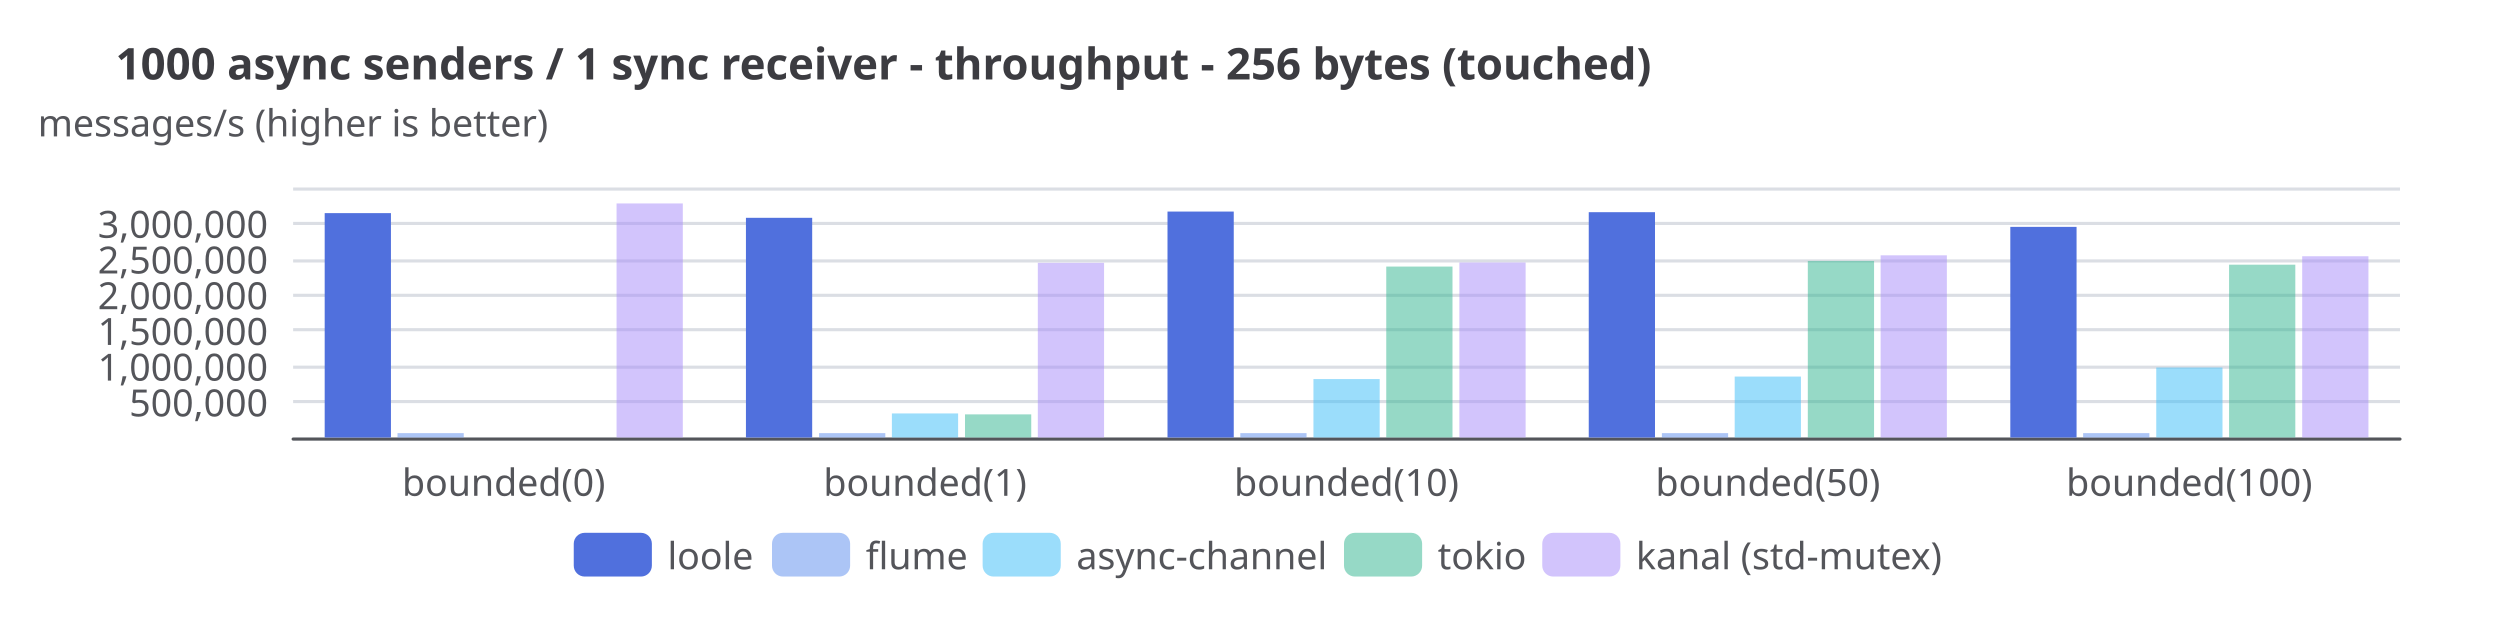
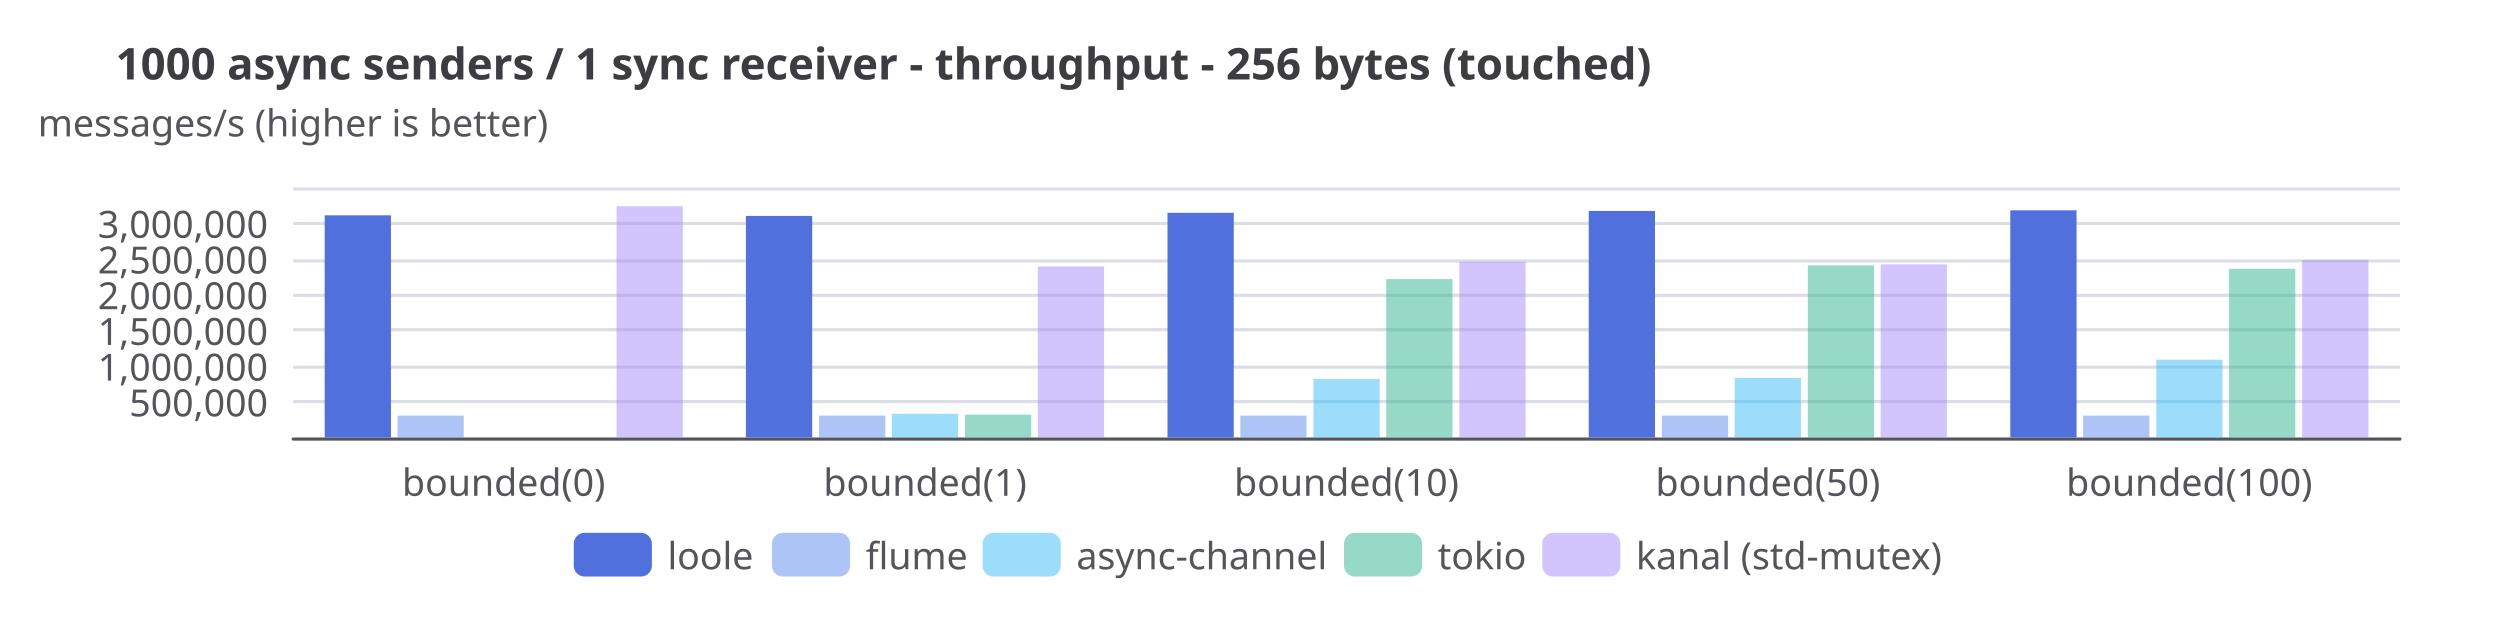
<svg xmlns="http://www.w3.org/2000/svg" width="800" height="200" version="1.1" baseProfile="full" viewBox="0 0 800 200">
  <rect width="800" height="200" x="0" y="0" fill="white" />
  <path d="M93.8 140.5L768 140.5" fill="none" pointer-events="visible" stroke="#dbdee4" class="zr2-cls-15" />
  <path d="M93.8 128.5L768 128.5" fill="none" pointer-events="visible" stroke="#dbdee4" class="zr2-cls-15" />
  <path d="M93.8 117.5L768 117.5" fill="none" pointer-events="visible" stroke="#dbdee4" class="zr2-cls-15" />
  <path d="M93.8 105.5L768 105.5" fill="none" pointer-events="visible" stroke="#dbdee4" class="zr2-cls-15" />
  <path d="M93.8 94.5L768 94.5" fill="none" pointer-events="visible" stroke="#dbdee4" class="zr2-cls-15" />
  <path d="M93.8 83.5L768 83.5" fill="none" pointer-events="visible" stroke="#dbdee4" class="zr2-cls-15" />
  <path d="M93.8 71.5L768 71.5" fill="none" pointer-events="visible" stroke="#dbdee4" class="zr2-cls-15" />
  <path d="M93.8 60.5L768 60.5" fill="none" pointer-events="visible" stroke="#dbdee4" class="zr2-cls-15" />
  <text dominant-baseline="central" text-anchor="middle" style="font-size:12px;font-family:sans-serif;" xml:space="preserve" y="-6" transform="translate(93.76 45)" fill="#54555a">messages/s (higher is better)</text>
  <path d="M93.8 140.5L768 140.5" fill="none" pointer-events="visible" stroke="#54555a" stroke-linecap="round" class="zr2-cls-15" />
  <text dominant-baseline="central" text-anchor="end" style="font-size:12px;font-family:sans-serif;" transform="translate(85.76 128.5714)" fill="#54555a">500,000</text>
  <text dominant-baseline="central" text-anchor="end" style="font-size:12px;font-family:sans-serif;" transform="translate(85.76 117.1429)" fill="#54555a">1,000,000</text>
  <text dominant-baseline="central" text-anchor="end" style="font-size:12px;font-family:sans-serif;" transform="translate(85.76 105.7143)" fill="#54555a">1,500,000</text>
  <text dominant-baseline="central" text-anchor="end" style="font-size:12px;font-family:sans-serif;" transform="translate(85.76 94.2857)" fill="#54555a">2,000,000</text>
  <text dominant-baseline="central" text-anchor="end" style="font-size:12px;font-family:sans-serif;" transform="translate(85.76 82.8571)" fill="#54555a">2,500,000</text>
  <text dominant-baseline="central" text-anchor="end" style="font-size:12px;font-family:sans-serif;" transform="translate(85.76 71.4286)" fill="#54555a">3,000,000</text>
  <text dominant-baseline="central" text-anchor="middle" style="font-size:12px;font-family:sans-serif;" y="6" transform="translate(161.184 148)" fill="#54555a">bounded(0)</text>
  <text dominant-baseline="central" text-anchor="middle" style="font-size:12px;font-family:sans-serif;" y="6" transform="translate(296.032 148)" fill="#54555a">bounded(1)</text>
  <text dominant-baseline="central" text-anchor="middle" style="font-size:12px;font-family:sans-serif;" y="6" transform="translate(430.88 148)" fill="#54555a">bounded(10)</text>
  <text dominant-baseline="central" text-anchor="middle" style="font-size:12px;font-family:sans-serif;" y="6" transform="translate(565.728 148)" fill="#54555a">bounded(50)</text>
  <text dominant-baseline="central" text-anchor="middle" style="font-size:12px;font-family:sans-serif;" y="6" transform="translate(700.576 148)" fill="#54555a">bounded(100)</text>
-   <path d="M103.9 140l21.2 0l0 -71.8l-21.2 0Z" fill="#5070dd" ecmeta_series_index="0" ecmeta_data_index="0" ecmeta_ssr_type="chart" class="zr2-cls-16" />
-   <path d="M238.7 140l21.2 0l0 -70.3l-21.2 0Z" fill="#5070dd" ecmeta_series_index="0" ecmeta_data_index="1" ecmeta_ssr_type="chart" class="zr2-cls-16" />
-   <path d="M373.6 140l21.2 0l0 -72.3l-21.2 0Z" fill="#5070dd" ecmeta_series_index="0" ecmeta_data_index="2" ecmeta_ssr_type="chart" class="zr2-cls-16" />
-   <path d="M508.4 140l21.2 0l0 -72.1l-21.2 0Z" fill="#5070dd" ecmeta_series_index="0" ecmeta_data_index="3" ecmeta_ssr_type="chart" class="zr2-cls-16" />
-   <path d="M643.3 140l21.2 0l0 -67.4l-21.2 0Z" fill="#5070dd" ecmeta_series_index="0" ecmeta_data_index="4" ecmeta_ssr_type="chart" class="zr2-cls-16" />
-   <path d="M127.2 140l21.2 0l0 -1.4l-21.2 0Z" fill="rgb(91,141,239)" fill-opacity="0.5" ecmeta_series_index="1" ecmeta_data_index="0" ecmeta_ssr_type="chart" class="zr2-cls-17" />
-   <path d="M262.1 140l21.2 0l0 -1.4l-21.2 0Z" fill="rgb(91,141,239)" fill-opacity="0.5" ecmeta_series_index="1" ecmeta_data_index="1" ecmeta_ssr_type="chart" class="zr2-cls-17" />
-   <path d="M396.9 140l21.2 0l0 -1.4l-21.2 0Z" fill="rgb(91,141,239)" fill-opacity="0.5" ecmeta_series_index="1" ecmeta_data_index="2" ecmeta_ssr_type="chart" class="zr2-cls-17" />
-   <path d="M531.8 140l21.2 0l0 -1.4l-21.2 0Z" fill="rgb(91,141,239)" fill-opacity="0.5" ecmeta_series_index="1" ecmeta_data_index="3" ecmeta_ssr_type="chart" class="zr2-cls-17" />
-   <path d="M666.6 140l21.2 0l0 -1.4l-21.2 0Z" fill="rgb(91,141,239)" fill-opacity="0.5" ecmeta_series_index="1" ecmeta_data_index="4" ecmeta_ssr_type="chart" class="zr2-cls-17" />
-   <path d="M285.4 140l21.2 0l0 -7.7l-21.2 0Z" fill="rgb(56,189,248)" fill-opacity="0.5" ecmeta_series_index="2" ecmeta_data_index="1" ecmeta_ssr_type="chart" class="zr2-cls-18" />
+   <path d="M103.9 140l21.2 0l0 -71.1l-21.2 0Z" fill="#5070dd" ecmeta_series_index="0" ecmeta_data_index="0" ecmeta_ssr_type="chart" class="zr2-cls-16" />
+   <path d="M238.7 140l21.2 0l0 -70.9l-21.2 0Z" fill="#5070dd" ecmeta_series_index="0" ecmeta_data_index="1" ecmeta_ssr_type="chart" class="zr2-cls-16" />
+   <path d="M373.6 140l21.2 0l0 -71.9l-21.2 0Z" fill="#5070dd" ecmeta_series_index="0" ecmeta_data_index="2" ecmeta_ssr_type="chart" class="zr2-cls-16" />
+   <path d="M508.4 140l21.2 0l0 -72.5l-21.2 0Z" fill="#5070dd" ecmeta_series_index="0" ecmeta_data_index="3" ecmeta_ssr_type="chart" class="zr2-cls-16" />
+   <path d="M643.3 140l21.2 0l0 -72.7l-21.2 0Z" fill="#5070dd" ecmeta_series_index="0" ecmeta_data_index="4" ecmeta_ssr_type="chart" class="zr2-cls-16" />
+   <path d="M127.2 140l21.2 0l0 -7l-21.2 0Z" fill="rgb(91,141,239)" fill-opacity="0.5" ecmeta_series_index="1" ecmeta_data_index="0" ecmeta_ssr_type="chart" class="zr2-cls-17" />
+   <path d="M262.1 140l21.2 0l0 -7l-21.2 0Z" fill="rgb(91,141,239)" fill-opacity="0.5" ecmeta_series_index="1" ecmeta_data_index="1" ecmeta_ssr_type="chart" class="zr2-cls-17" />
+   <path d="M396.9 140l21.2 0l0 -7l-21.2 0Z" fill="rgb(91,141,239)" fill-opacity="0.5" ecmeta_series_index="1" ecmeta_data_index="2" ecmeta_ssr_type="chart" class="zr2-cls-17" />
+   <path d="M531.8 140l21.2 0l0 -7l-21.2 0Z" fill="rgb(91,141,239)" fill-opacity="0.5" ecmeta_series_index="1" ecmeta_data_index="3" ecmeta_ssr_type="chart" class="zr2-cls-17" />
+   <path d="M666.6 140l21.2 0l0 -7l-21.2 0Z" fill="rgb(91,141,239)" fill-opacity="0.5" ecmeta_series_index="1" ecmeta_data_index="4" ecmeta_ssr_type="chart" class="zr2-cls-17" />
+   <path d="M285.4 140l21.2 0l0 -7.6l-21.2 0Z" fill="rgb(56,189,248)" fill-opacity="0.5" ecmeta_series_index="2" ecmeta_data_index="1" ecmeta_ssr_type="chart" class="zr2-cls-18" />
  <path d="M420.3 140l21.2 0l0 -18.7l-21.2 0Z" fill="rgb(56,189,248)" fill-opacity="0.5" ecmeta_series_index="2" ecmeta_data_index="2" ecmeta_ssr_type="chart" class="zr2-cls-18" />
-   <path d="M555.1 140l21.2 0l0 -19.5l-21.2 0Z" fill="rgb(56,189,248)" fill-opacity="0.5" ecmeta_series_index="2" ecmeta_data_index="3" ecmeta_ssr_type="chart" class="zr2-cls-18" />
-   <path d="M690 140l21.2 0l0 -22.4l-21.2 0Z" fill="rgb(56,189,248)" fill-opacity="0.5" ecmeta_series_index="2" ecmeta_data_index="4" ecmeta_ssr_type="chart" class="zr2-cls-18" />
-   <path d="M308.8 140l21.2 0l0 -7.4l-21.2 0Z" fill="rgb(47,181,142)" fill-opacity="0.5" ecmeta_series_index="3" ecmeta_data_index="1" ecmeta_ssr_type="chart" class="zr2-cls-19" />
-   <path d="M443.6 140l21.2 0l0 -54.7l-21.2 0Z" fill="rgb(47,181,142)" fill-opacity="0.5" ecmeta_series_index="3" ecmeta_data_index="2" ecmeta_ssr_type="chart" class="zr2-cls-19" />
-   <path d="M578.5 140l21.2 0l0 -56.5l-21.2 0Z" fill="rgb(47,181,142)" fill-opacity="0.5" ecmeta_series_index="3" ecmeta_data_index="3" ecmeta_ssr_type="chart" class="zr2-cls-19" />
-   <path d="M713.3 140l21.2 0l0 -55.3l-21.2 0Z" fill="rgb(47,181,142)" fill-opacity="0.5" ecmeta_series_index="3" ecmeta_data_index="4" ecmeta_ssr_type="chart" class="zr2-cls-19" />
-   <path d="M197.3 140l21.2 0l0 -74.9l-21.2 0Z" fill="rgb(167,139,250)" fill-opacity="0.5" ecmeta_series_index="4" ecmeta_data_index="0" ecmeta_ssr_type="chart" class="zr2-cls-20" />
-   <path d="M332.1 140l21.2 0l0 -55.9l-21.2 0Z" fill="rgb(167,139,250)" fill-opacity="0.5" ecmeta_series_index="4" ecmeta_data_index="1" ecmeta_ssr_type="chart" class="zr2-cls-20" />
-   <path d="M467 140l21.2 0l0 -56l-21.2 0Z" fill="rgb(167,139,250)" fill-opacity="0.5" ecmeta_series_index="4" ecmeta_data_index="2" ecmeta_ssr_type="chart" class="zr2-cls-20" />
-   <path d="M601.8 140l21.2 0l0 -58.3l-21.2 0Z" fill="rgb(167,139,250)" fill-opacity="0.5" ecmeta_series_index="4" ecmeta_data_index="3" ecmeta_ssr_type="chart" class="zr2-cls-20" />
-   <path d="M736.7 140l21.2 0l0 -58l-21.2 0Z" fill="rgb(167,139,250)" fill-opacity="0.5" ecmeta_series_index="4" ecmeta_data_index="4" ecmeta_ssr_type="chart" class="zr2-cls-20" />
+   <path d="M555.1 140l21.2 0l0 -19.1l-21.2 0Z" fill="rgb(56,189,248)" fill-opacity="0.5" ecmeta_series_index="2" ecmeta_data_index="3" ecmeta_ssr_type="chart" class="zr2-cls-18" />
+   <path d="M690 140l21.2 0l0 -24.9l-21.2 0Z" fill="rgb(56,189,248)" fill-opacity="0.5" ecmeta_series_index="2" ecmeta_data_index="4" ecmeta_ssr_type="chart" class="zr2-cls-18" />
+   <path d="M308.8 140l21.2 0l0 -7.3l-21.2 0Z" fill="rgb(47,181,142)" fill-opacity="0.5" ecmeta_series_index="3" ecmeta_data_index="1" ecmeta_ssr_type="chart" class="zr2-cls-19" />
+   <path d="M443.6 140l21.2 0l0 -50.7l-21.2 0Z" fill="rgb(47,181,142)" fill-opacity="0.5" ecmeta_series_index="3" ecmeta_data_index="2" ecmeta_ssr_type="chart" class="zr2-cls-19" />
+   <path d="M578.5 140l21.2 0l0 -55.1l-21.2 0Z" fill="rgb(47,181,142)" fill-opacity="0.5" ecmeta_series_index="3" ecmeta_data_index="3" ecmeta_ssr_type="chart" class="zr2-cls-19" />
+   <path d="M713.3 140l21.2 0l0 -54l-21.2 0Z" fill="rgb(47,181,142)" fill-opacity="0.5" ecmeta_series_index="3" ecmeta_data_index="4" ecmeta_ssr_type="chart" class="zr2-cls-19" />
+   <path d="M197.3 140l21.2 0l0 -74l-21.2 0Z" fill="rgb(167,139,250)" fill-opacity="0.5" ecmeta_series_index="4" ecmeta_data_index="0" ecmeta_ssr_type="chart" class="zr2-cls-20" />
+   <path d="M332.1 140l21.2 0l0 -54.7l-21.2 0Z" fill="rgb(167,139,250)" fill-opacity="0.5" ecmeta_series_index="4" ecmeta_data_index="1" ecmeta_ssr_type="chart" class="zr2-cls-20" />
+   <path d="M467 140l21.2 0l0 -56.3l-21.2 0Z" fill="rgb(167,139,250)" fill-opacity="0.5" ecmeta_series_index="4" ecmeta_data_index="2" ecmeta_ssr_type="chart" class="zr2-cls-20" />
+   <path d="M601.8 140l21.2 0l0 -55.4l-21.2 0Z" fill="rgb(167,139,250)" fill-opacity="0.5" ecmeta_series_index="4" ecmeta_data_index="3" ecmeta_ssr_type="chart" class="zr2-cls-20" />
+   <path d="M736.7 140l21.2 0l0 -56.8l-21.2 0Z" fill="rgb(167,139,250)" fill-opacity="0.5" ecmeta_series_index="4" ecmeta_data_index="4" ecmeta_ssr_type="chart" class="zr2-cls-20" />
  <path d="M-5 -5.5l442.8 0l0 25l-442.8 0Z" transform="translate(183.6 170.5)" fill="rgb(0,0,0)" fill-opacity="0" stroke="#b7b9be" stroke-width="0" class="zr2-cls-15" />
  <path d="M3.5 0L21.5 0A3.5 3.5 0 0 1 25 3.5L25 10.5A3.5 3.5 0 0 1 21.5 14L3.5 14A3.5 3.5 0 0 1 0 10.5L0 3.5A3.5 3.5 0 0 1 3.5 0Z" transform="translate(183.6 170.5)" fill="#5070dd" ecmeta_series_index="0" ecmeta_data_index="0" ecmeta_ssr_type="legend" ecmeta_silent="true" class="zr2-cls-15" />
  <text dominant-baseline="central" text-anchor="start" style="font-size:12px;font-family:sans-serif;" x="30" y="7" transform="translate(183.6 170.5)" fill="#54555a">loole</text>
  <path d="M0 0l55.4 0l0 14l-55.4 0Z" transform="translate(183.6 170.5)" fill="none" pointer-events="visible" ecmeta_series_index="0" ecmeta_data_index="0" ecmeta_ssr_type="legend" class="zr2-cls-21" />
  <path d="M3.5 0L21.5 0A3.5 3.5 0 0 1 25 3.5L25 10.5A3.5 3.5 0 0 1 21.5 14L3.5 14A3.5 3.5 0 0 1 0 10.5L0 3.5A3.5 3.5 0 0 1 3.5 0Z" transform="translate(247.04 170.5)" fill="rgb(91,141,239)" fill-opacity="0.5" ecmeta_series_index="1" ecmeta_data_index="1" ecmeta_ssr_type="legend" ecmeta_silent="true" class="zr2-cls-15" />
  <text dominant-baseline="central" text-anchor="start" style="font-size:12px;font-family:sans-serif;" x="30" y="7" transform="translate(247.04 170.5)" fill="#54555a">flume</text>
  <path d="M0 0l59.4 0l0 14l-59.4 0Z" transform="translate(247.04 170.5)" fill="none" pointer-events="visible" ecmeta_series_index="1" ecmeta_data_index="1" ecmeta_ssr_type="legend" class="zr2-cls-21" />
  <path d="M3.5 0L21.5 0A3.5 3.5 0 0 1 25 3.5L25 10.5A3.5 3.5 0 0 1 21.5 14L3.5 14A3.5 3.5 0 0 1 0 10.5L0 3.5A3.5 3.5 0 0 1 3.5 0Z" transform="translate(314.44 170.5)" fill="rgb(56,189,248)" fill-opacity="0.5" ecmeta_series_index="2" ecmeta_data_index="2" ecmeta_ssr_type="legend" ecmeta_silent="true" class="zr2-cls-15" />
  <text dominant-baseline="central" text-anchor="start" style="font-size:12px;font-family:sans-serif;" x="30" y="7" transform="translate(314.44 170.5)" fill="#54555a">async-channel</text>
  <path d="M0 0l107.6 0l0 14l-107.6 0Z" transform="translate(314.44 170.5)" fill="none" pointer-events="visible" ecmeta_series_index="2" ecmeta_data_index="2" ecmeta_ssr_type="legend" class="zr2-cls-21" />
  <path d="M3.5 0L21.5 0A3.5 3.5 0 0 1 25 3.5L25 10.5A3.5 3.5 0 0 1 21.5 14L3.5 14A3.5 3.5 0 0 1 0 10.5L0 3.5A3.5 3.5 0 0 1 3.5 0Z" transform="translate(430.08 170.5)" fill="rgb(47,181,142)" fill-opacity="0.5" ecmeta_series_index="3" ecmeta_data_index="3" ecmeta_ssr_type="legend" ecmeta_silent="true" class="zr2-cls-15" />
  <text dominant-baseline="central" text-anchor="start" style="font-size:12px;font-family:sans-serif;" x="30" y="7" transform="translate(430.08 170.5)" fill="#54555a">tokio</text>
  <path d="M0 0l55.4 0l0 14l-55.4 0Z" transform="translate(430.08 170.5)" fill="none" pointer-events="visible" ecmeta_series_index="3" ecmeta_data_index="3" ecmeta_ssr_type="legend" class="zr2-cls-21" />
  <path d="M3.5 0L21.5 0A3.5 3.5 0 0 1 25 3.5L25 10.5A3.5 3.5 0 0 1 21.5 14L3.5 14A3.5 3.5 0 0 1 0 10.5L0 3.5A3.5 3.5 0 0 1 3.5 0Z" transform="translate(493.52 170.5)" fill="rgb(167,139,250)" fill-opacity="0.5" ecmeta_series_index="4" ecmeta_data_index="4" ecmeta_ssr_type="legend" ecmeta_silent="true" class="zr2-cls-15" />
  <text dominant-baseline="central" text-anchor="start" style="font-size:12px;font-family:sans-serif;" xml:space="preserve" x="30" y="7" transform="translate(493.52 170.5)" fill="#54555a">kanal (std-mutex)</text>
  <path d="M0 0l122.9 0l0 14l-122.9 0Z" transform="translate(493.52 170.5)" fill="none" pointer-events="visible" ecmeta_series_index="4" ecmeta_data_index="4" ecmeta_ssr_type="legend" class="zr2-cls-21" />
  <path d="M-5 -5l458.6 0l0 24l-458.6 0Z" transform="translate(37 13)" fill="rgb(0,0,0)" fill-opacity="0" stroke="#3c3c41" stroke-width="0" class="zr2-cls-15" />
  <text dominant-baseline="central" text-anchor="start" style="font-size:14px;font-family:sans-serif;font-weight:bold;" xml:space="preserve" y="7" transform="translate(37 13)" fill="#3c3c41">1000 async senders / 1 sync receiver - throughput - 256 bytes (touched)</text>
  <style>
.zr2-cls-15:hover {
pointer-events:none;
}
.zr2-cls-16:hover {
cursor:pointer;
fill:rgba(88,123,243,1);
}
.zr2-cls-17:hover {
cursor:pointer;
fill:rgba(100,155,255,0.5);
}
.zr2-cls-18:hover {
cursor:pointer;
fill:rgba(61,207,255,0.5);
}
.zr2-cls-19:hover {
cursor:pointer;
fill:rgba(51,199,156,0.5);
}
.zr2-cls-20:hover {
cursor:pointer;
fill:rgba(183,152,255,0.5);
}
.zr2-cls-21:hover {
cursor:pointer;
fill:rgba(0,0,0,0);
}



</style>
</svg>
